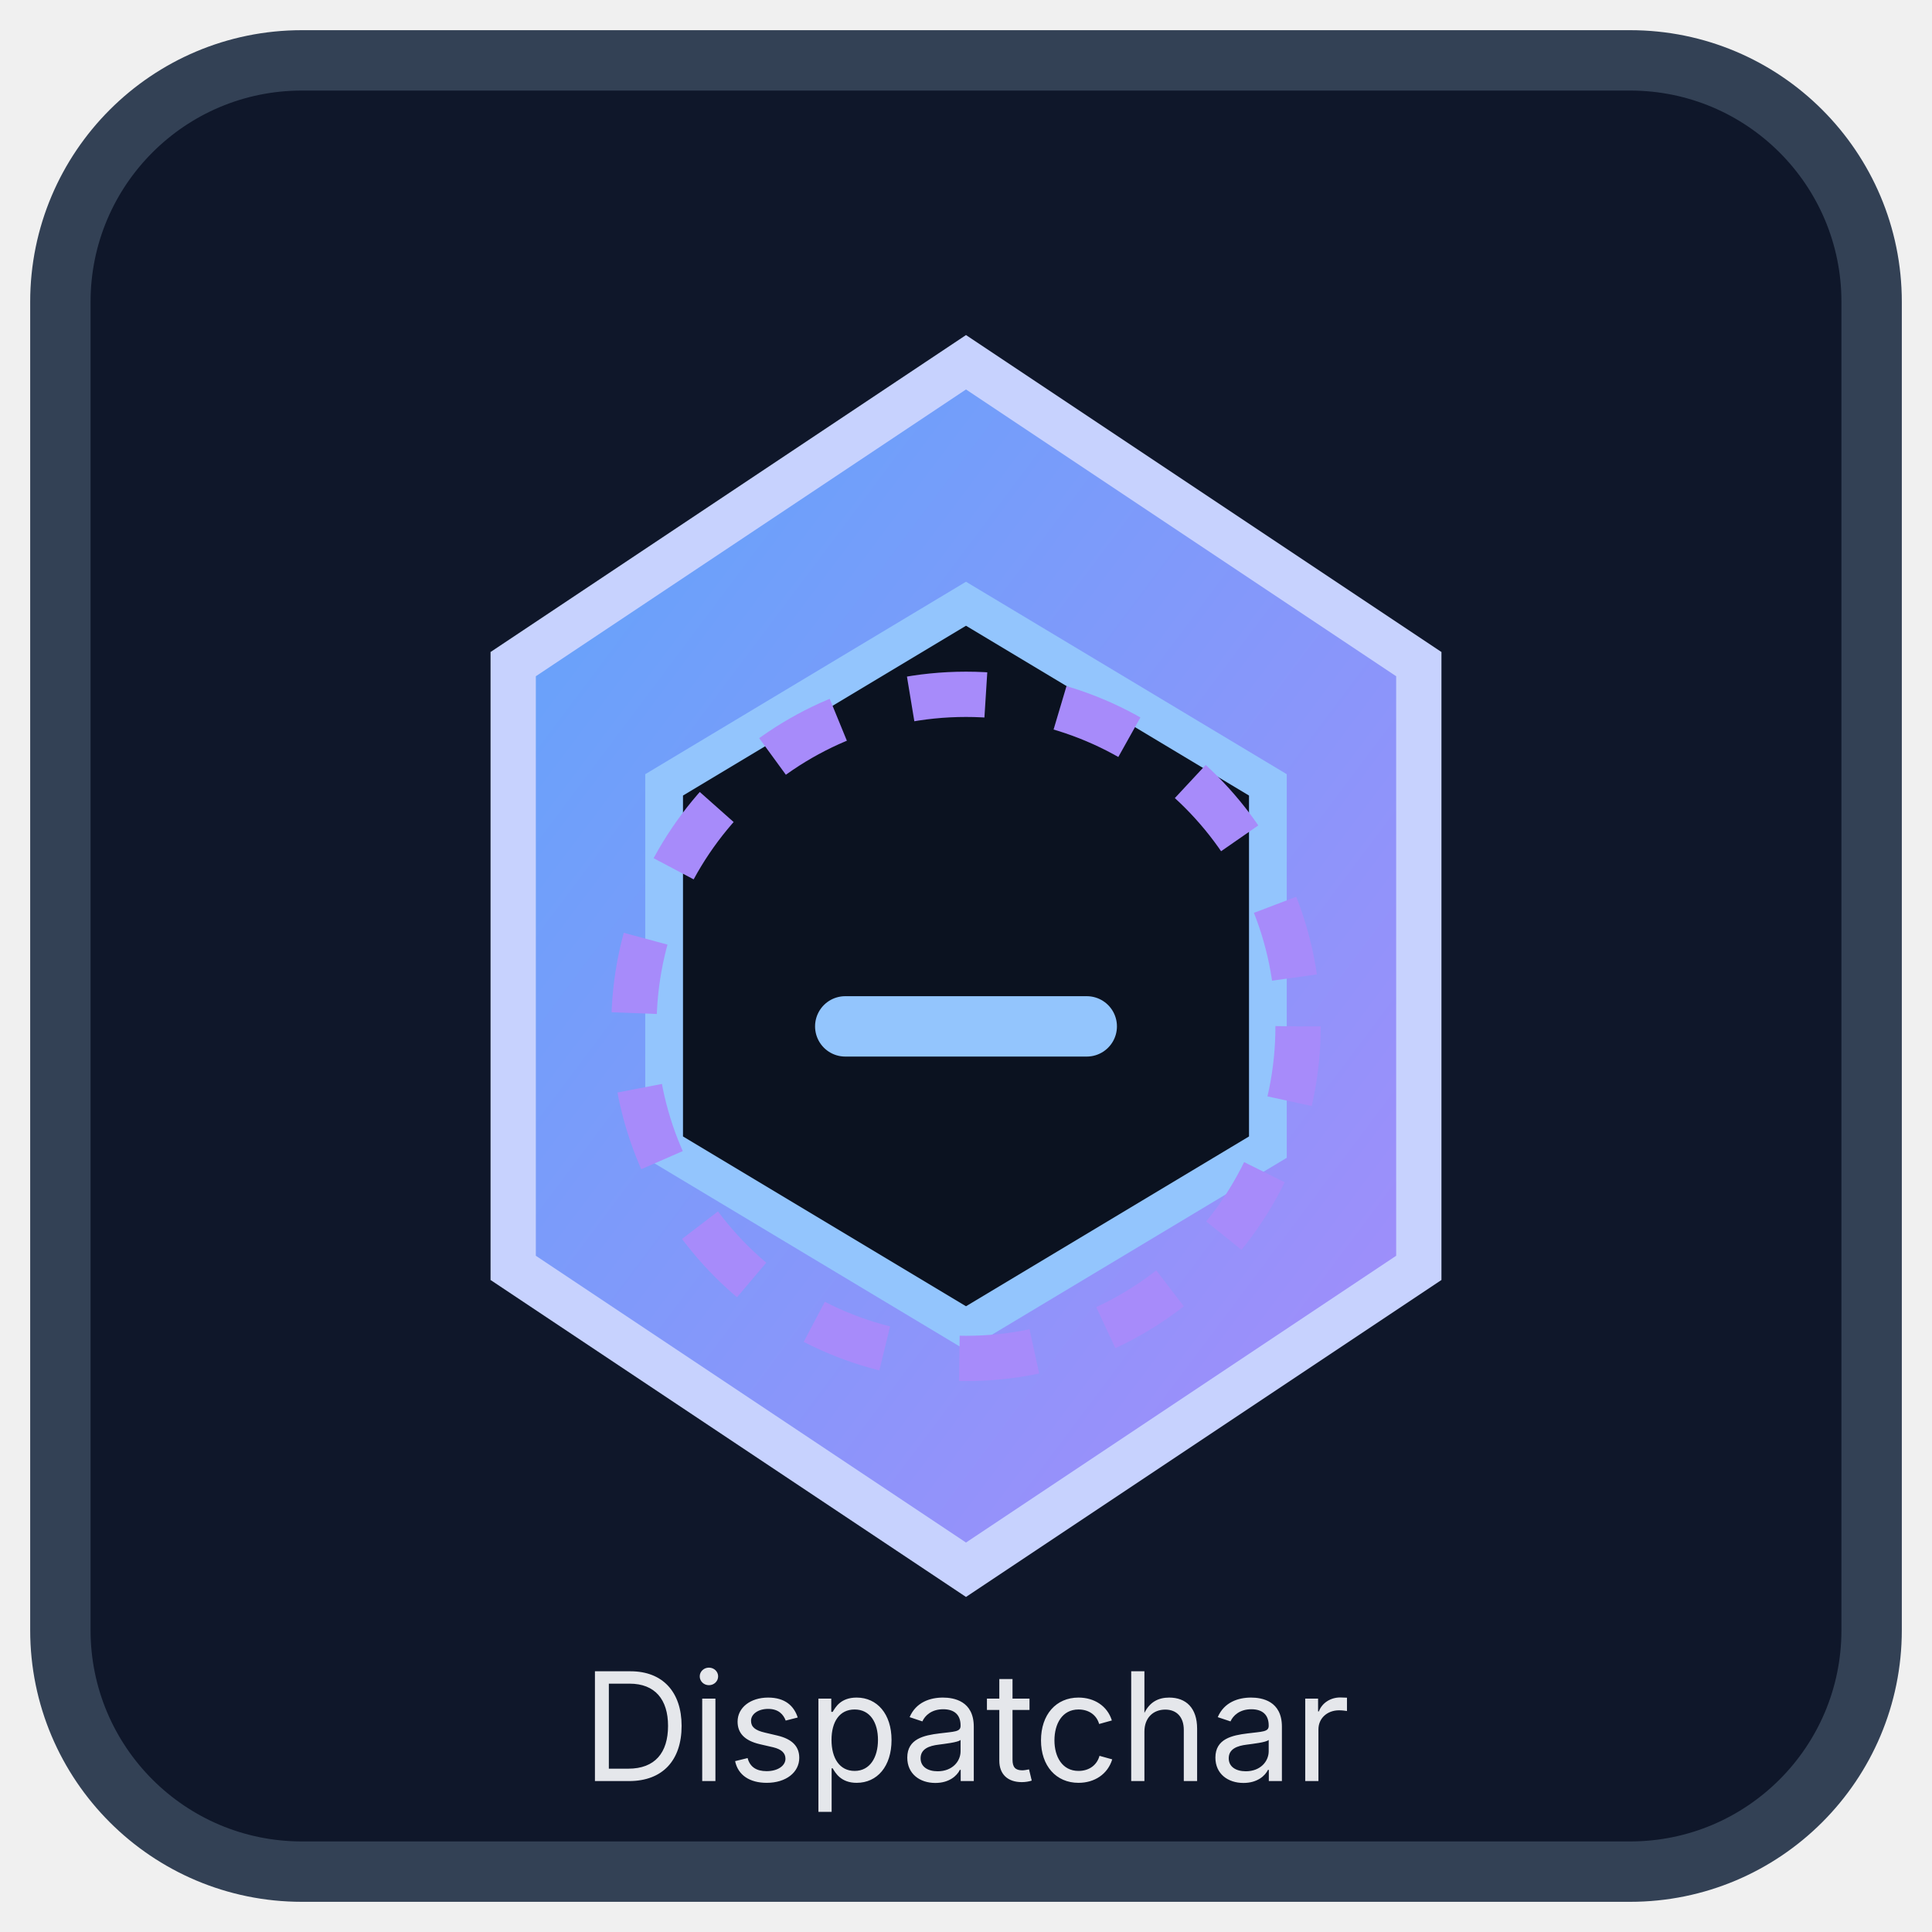
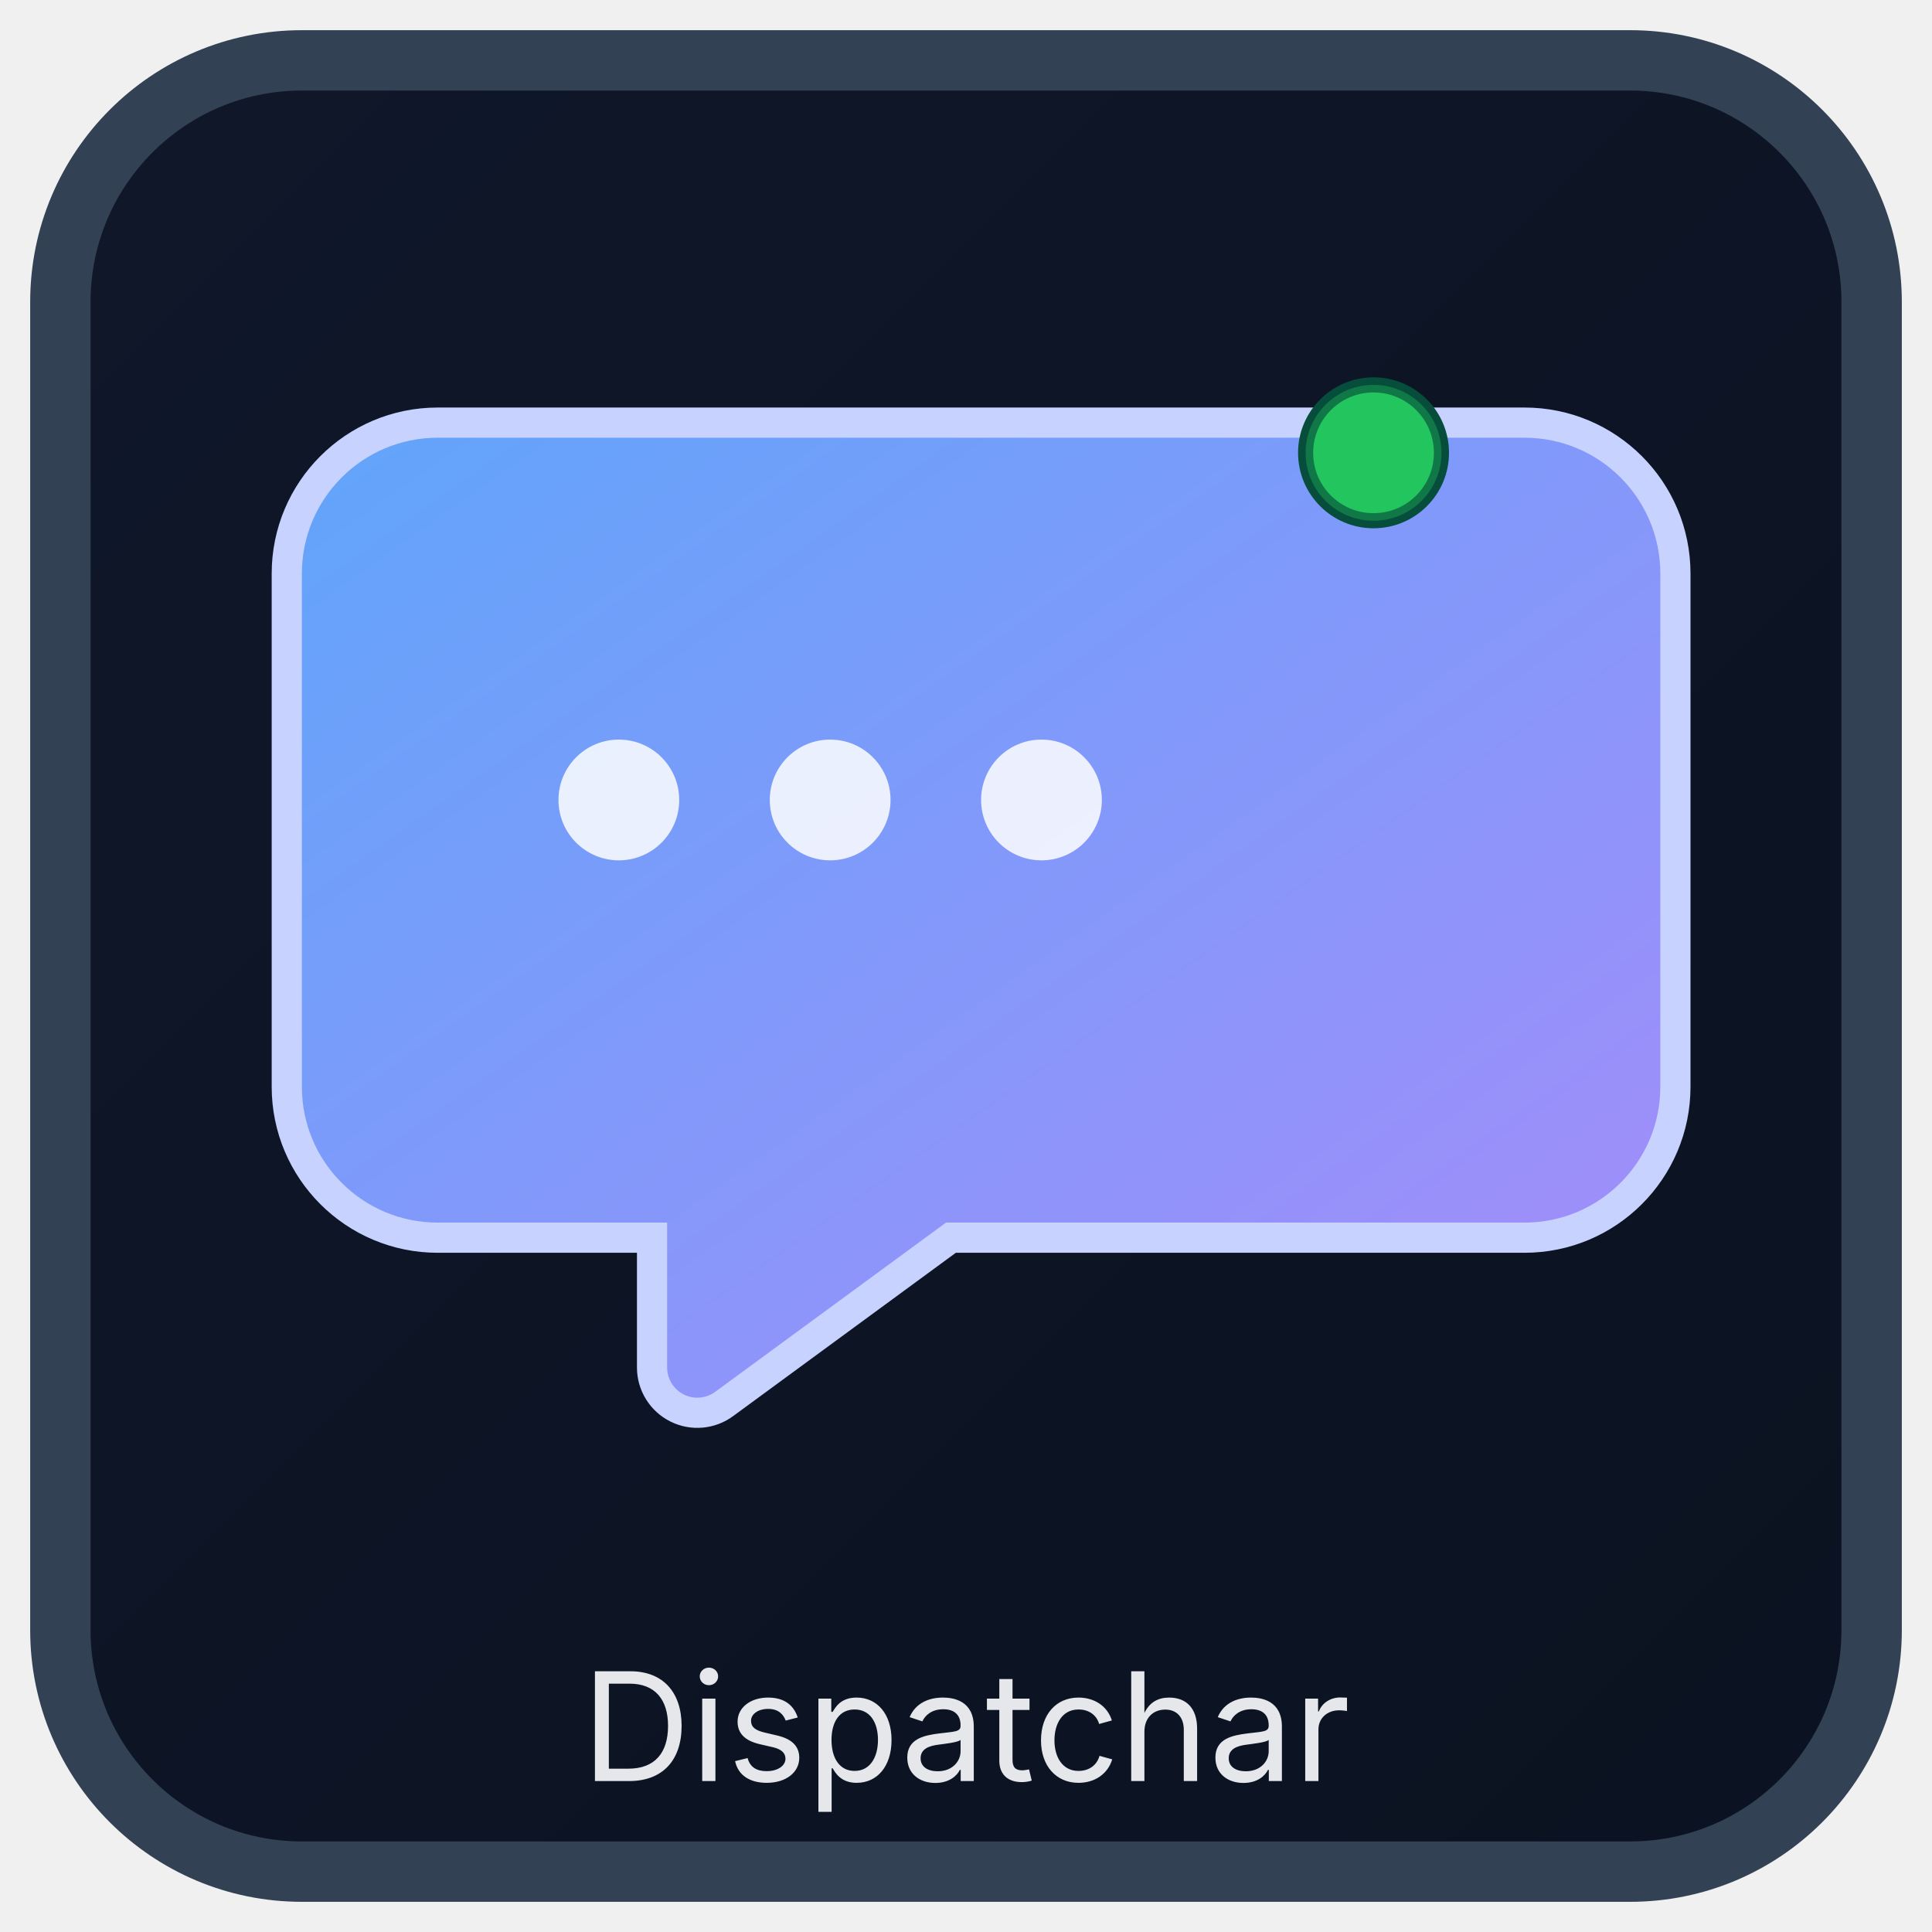
- <svg xmlns="http://www.w3.org/2000/svg" width="256" height="256" viewBox="0 0 256 256">
+ <svg xmlns="http://www.w3.org/2000/svg" width="256" height="256" viewBox="0 0 256 256" role="img" aria-label="Dispatchar">
  <defs>
-     <linearGradient id="g" x1="0" y1="0" x2="1" y2="1">
+     <linearGradient id="bubble" x1="0" y1="0" x2="1" y2="1">
      <stop offset="0%" stop-color="#60a5fa" />
      <stop offset="100%" stop-color="#a78bfa" />
    </linearGradient>
+     <linearGradient id="bg" x1="0" y1="0" x2="1" y2="1">
+       <stop offset="0%" stop-color="#0f172a" />
+       <stop offset="100%" stop-color="#0b1220" />
+     </linearGradient>
+     <style>
+       @keyframes blink {
+         0%, 80%, 100% { opacity: 0.25; }
+         40% { opacity: 1; }
+       }
+       @keyframes pulse {
+         0% { transform: scale(1); opacity: 0.9; }
+         70% { transform: scale(1.35); opacity: 0; }
+         100% { transform: scale(1); opacity: 0; }
+       }
+     </style>
  </defs>
-   <rect rx="32" ry="32" x="8" y="8" width="240" height="240" fill="#0f172a" stroke="#334155" stroke-width="8" />
-   <g transform="translate(28,28)">
-     <path d="M40 60 L100 20 L160 60 L160 140 L100 180 L40 140 Z" fill="url(#g)" stroke="#c7d2fe" stroke-width="6" />
-     <path d="M100 52 L140 76 L140 124 L100 148 L60 124 L60 76 Z" fill="#0b1220" stroke="#93c5fd" stroke-width="5" />
-     <path d="M84 108h32" stroke="#93c5fd" stroke-width="8" stroke-linecap="round" />
-     <circle cx="100" cy="108" r="44" fill="none" stroke="#a78bfa" stroke-width="6" stroke-dasharray="10 10" />
+   <rect rx="32" ry="32" x="8" y="8" width="240" height="240" fill="url(#bg)" stroke="#334155" stroke-width="8" />
+   <g transform="translate(34,40)">
+     <path d="M24 16h144a20 20 0 0 1 20 20v68a20 20 0 0 1-20 20h-76l-30 22a6 6 0 0 1-9.6-4.8V124H24A20 20 0 0 1 4 104V36A20 20 0 0 1 24 16z" fill="url(#bubble)" stroke="#c7d2fe" stroke-width="4" />
+     <g transform="translate(48,66)">
+       <circle cx="0" cy="0" r="8" fill="#ffffff" opacity="0.85" style="animation: blink 1.4s infinite; animation-delay: 0s" />
+       <circle cx="28" cy="0" r="8" fill="#ffffff" opacity="0.85" style="animation: blink 1.4s infinite; animation-delay: 0.2s" />
+       <circle cx="56" cy="0" r="8" fill="#ffffff" opacity="0.85" style="animation: blink 1.4s infinite; animation-delay: 0.4s" />
+     </g>
+     <g transform="translate(148,20)">
+       <circle cx="0" cy="0" r="9" fill="#22c55e" stroke="#064e3b" stroke-width="2" />
+       <circle cx="0" cy="0" r="9" fill="#22c55e" opacity="0.35" style="transform-origin:center; animation: pulse 1.6s ease-out infinite" />
+     </g>
  </g>
  <text x="128" y="236" text-anchor="middle" font-family="Inter, system-ui, Arial" font-size="20" fill="#e5e7eb">Dispatchar</text>
</svg>
